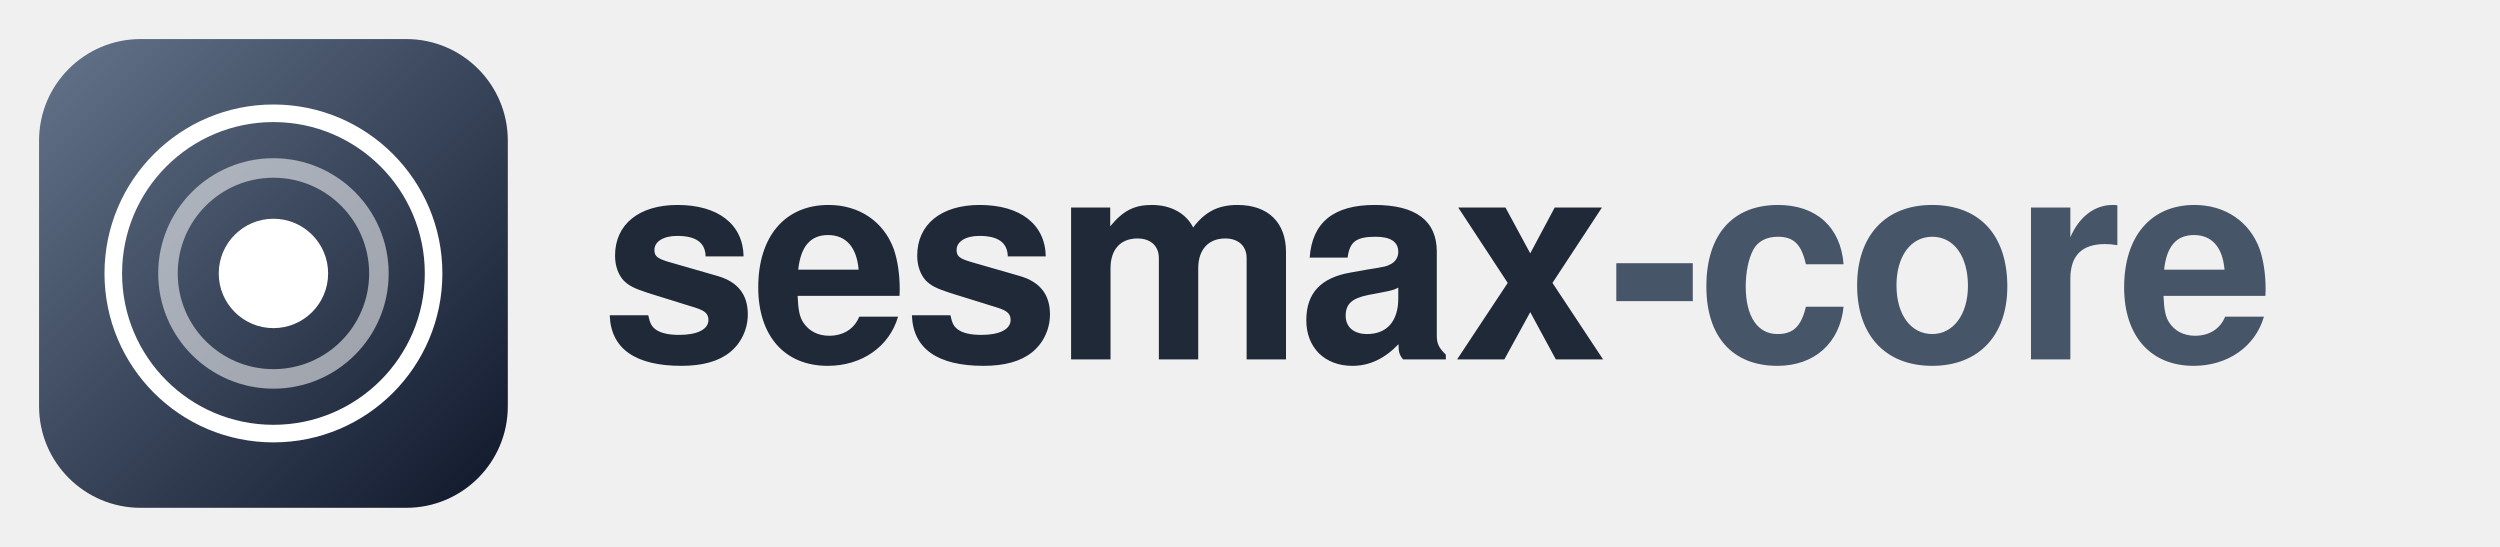
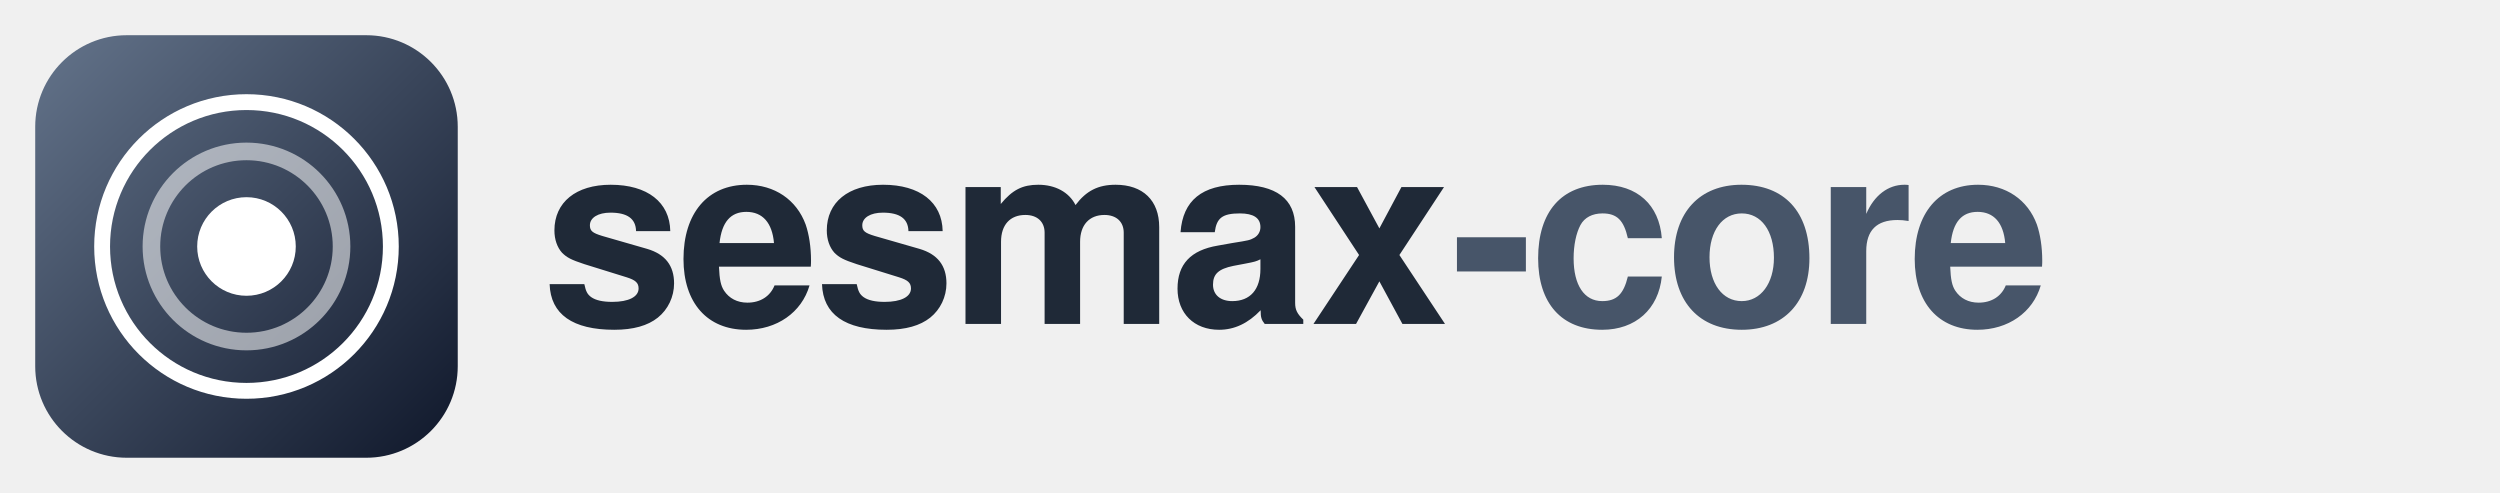
- <svg xmlns="http://www.w3.org/2000/svg" width="640" height="140" viewBox="0 0 640 140" role="img" aria-label="sesmax-core">
+ <svg xmlns="http://www.w3.org/2000/svg" width="710" height="140" viewBox="0 0 710 140" role="img" aria-label="sesmax-core">
  <defs>
    <linearGradient id="sesmax-core-lightg" x1="0" y1="0" x2="1" y2="1">
      <stop offset="0" stop-color="#64748B" />
      <stop offset="1" stop-color="#0F172A" />
    </linearGradient>
  </defs>
  <g transform="translate(6 6)">
    <rect x="4" y="4" width="120" height="120" rx="26" fill="url(#sesmax-core-lightg)" />
    <clipPath id="sesmax-core-lightc">
      <circle cx="64" cy="64" r="40" />
    </clipPath>
    <g clip-path="url(#sesmax-core-lightc)" />
    <circle cx="64.0" cy="64.0" r="14" fill="#FFFFFF" fill-opacity="1" />
    <circle cx="64" cy="64" r="27" fill="none" stroke="#FFFFFF" stroke-width="5" stroke-opacity="0.55" />
    <circle cx="64" cy="64" r="41" fill="none" stroke="#FFFFFF" stroke-width="4.5" stroke-opacity="1" />
  </g>
  <text x="154" y="92" font-family="ui-sans-serif, -apple-system, 'Segoe UI', Helvetica, Arial, sans-serif" font-size="72" font-weight="700" letter-spacing="-1.5" fill="#1F2937">sesmax<tspan fill="#475569">-core</tspan>
  </text>
</svg>
